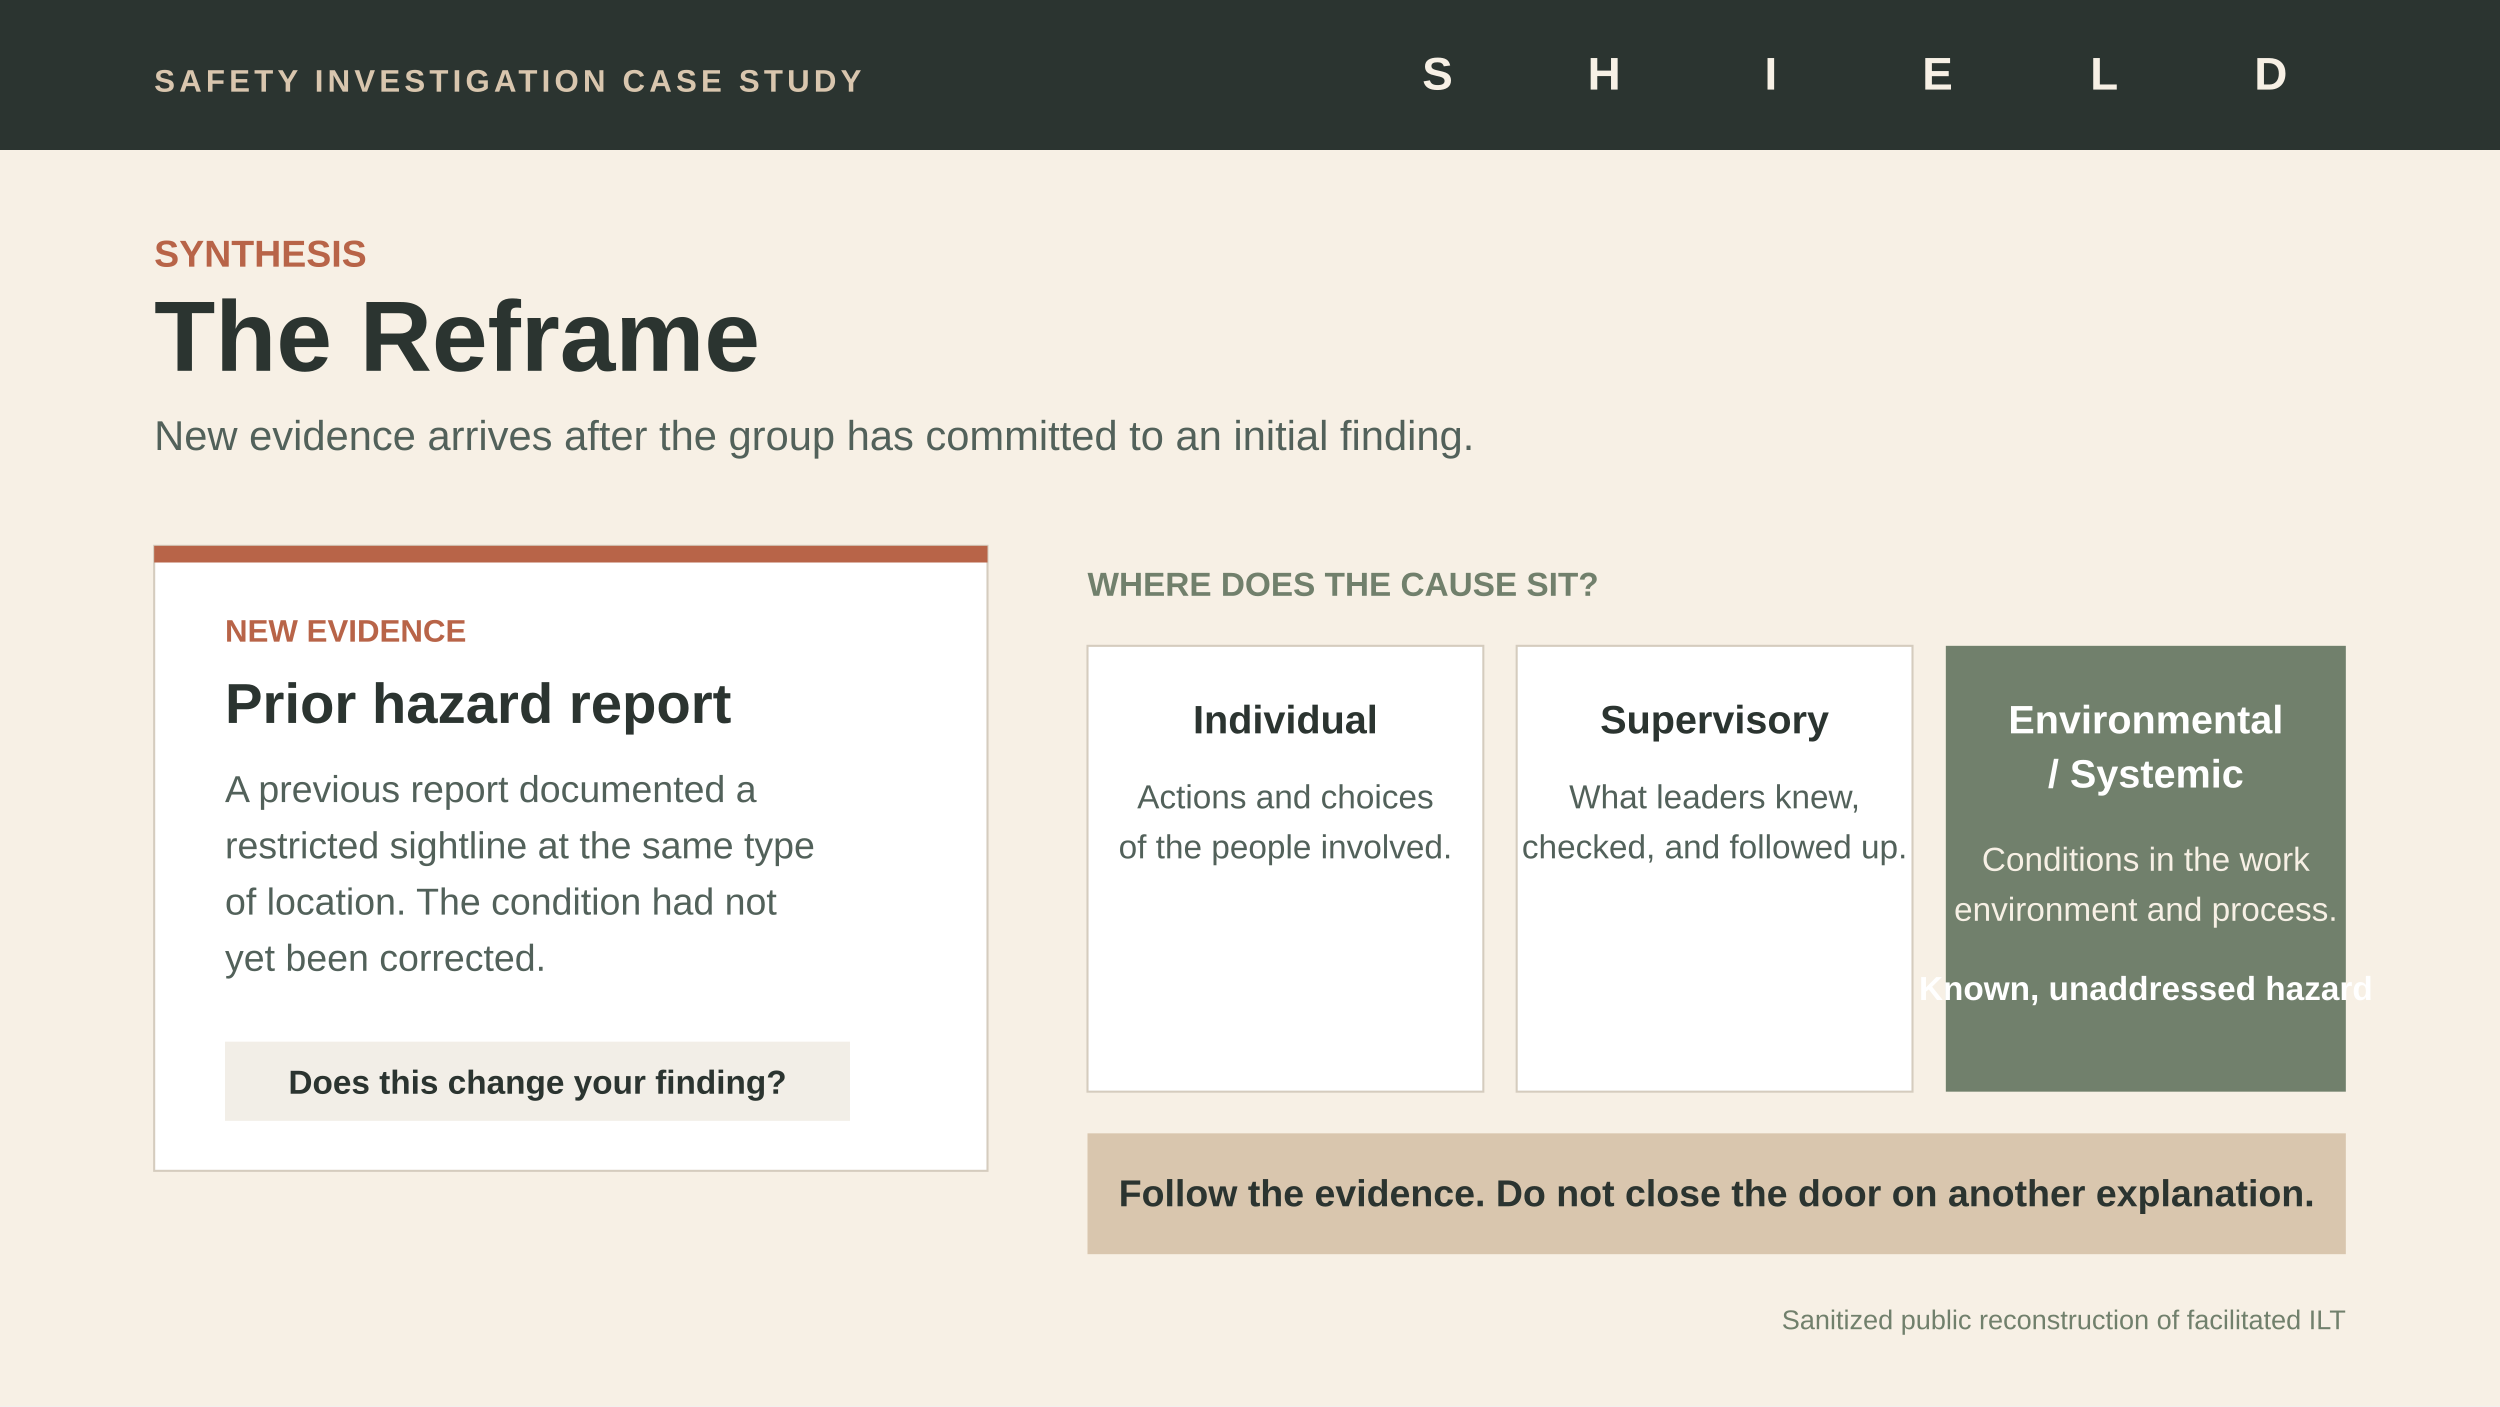
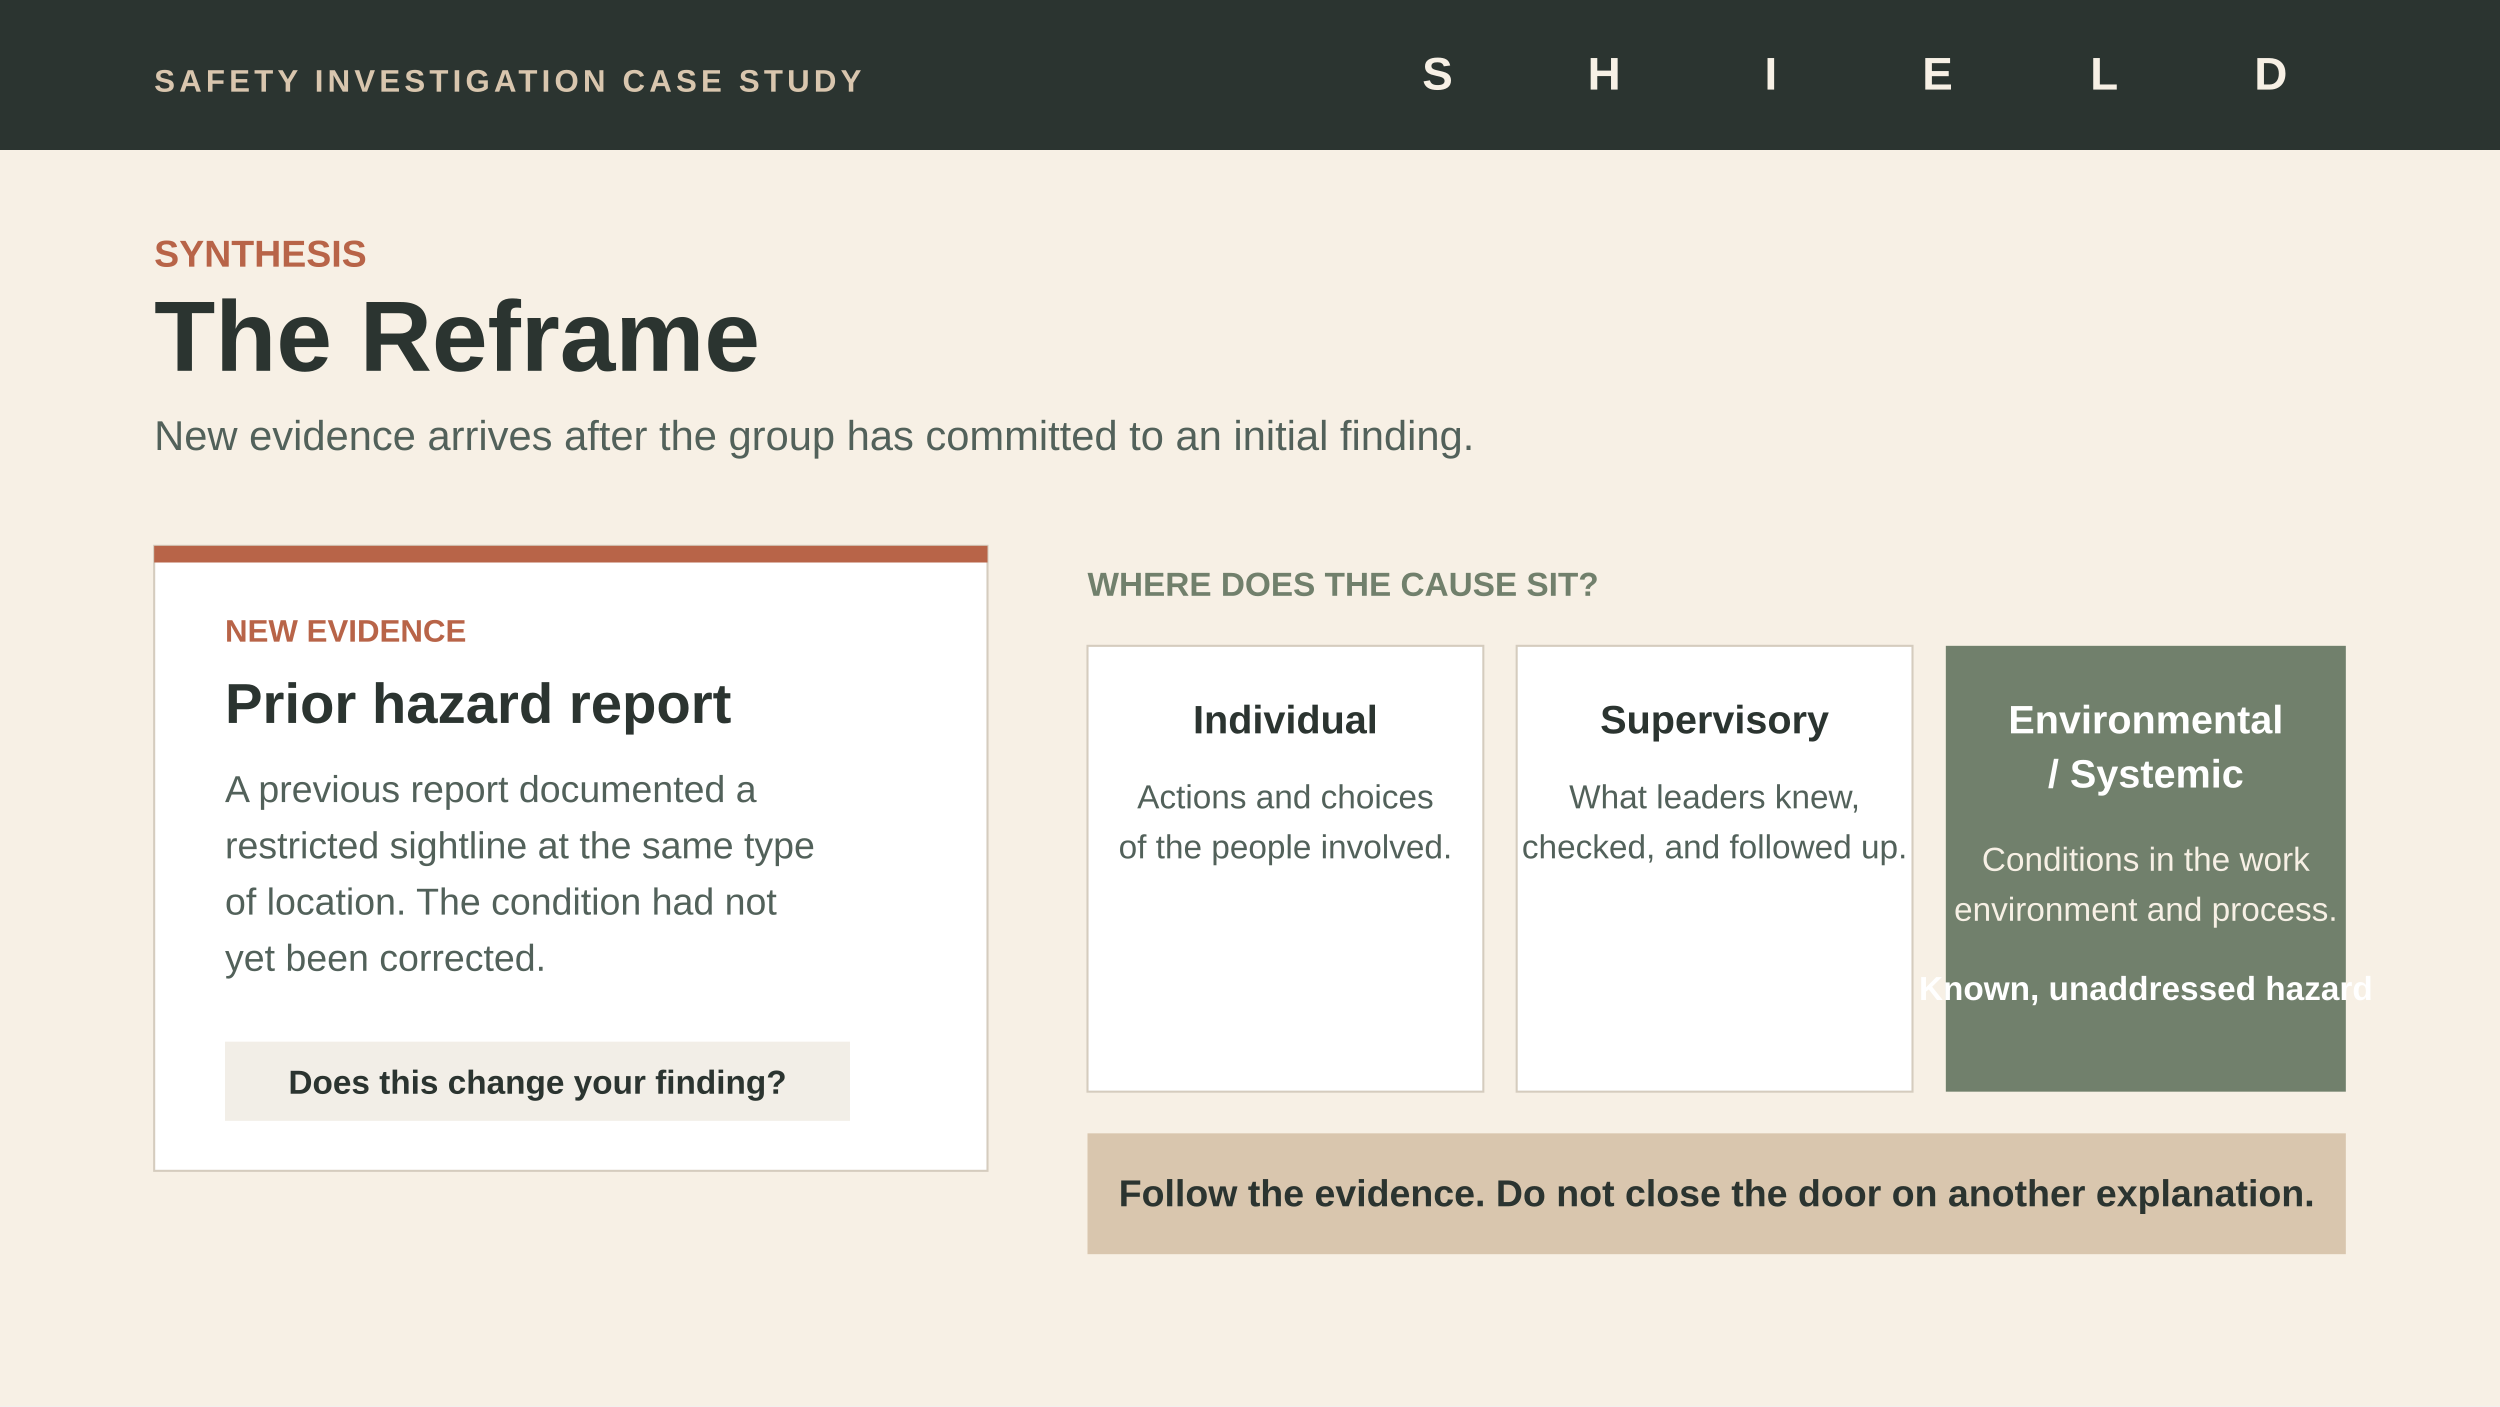
<svg xmlns="http://www.w3.org/2000/svg" width="1200" height="675" viewBox="0 0 1200 675">
  <rect width="1200" height="675" fill="#F7F0E5" />
  <rect x="0" y="0" width="1200" height="72" fill="#2B3430" />
  <text x="74" y="44" font-family="Arial,Helvetica,sans-serif" font-size="15" font-weight="700" letter-spacing="2" fill="#D9C6AE">SAFETY INVESTIGATION CASE STUDY</text>
  <g font-family="Arial,Helvetica,sans-serif" font-weight="700" font-size="22" text-anchor="middle">
    <text x="690" y="43" fill="#F7F0E5">S</text>
    <text x="770" y="43" fill="#F7F0E5">H</text>
    <text x="850" y="43" fill="#F7F0E5">I</text>
    <text x="930" y="43" fill="#F7F0E5">E</text>
    <text x="1010" y="43" fill="#F7F0E5">L</text>
    <text x="1090" y="43" fill="#F7F0E5">D</text>
  </g>
  <text x="74" y="128" font-family="Arial,Helvetica,sans-serif" font-size="18" font-weight="700" fill="#B86448">SYNTHESIS</text>
  <text x="74" y="178" font-family="Arial,Helvetica,sans-serif" font-size="48" font-weight="700" fill="#2B3430">The Reframe</text>
  <text x="74" y="216" font-family="Arial,Helvetica,sans-serif" font-size="20" fill="#52615A">New evidence arrives after the group has committed to an initial finding.</text>
  <rect x="74" y="262" width="400" height="300" fill="#FFFFFF" stroke="#D5CCBE" />
  <rect x="74" y="262" width="400" height="8" fill="#B86448" />
  <text x="108" y="308" font-family="Arial,Helvetica,sans-serif" font-size="15" font-weight="700" fill="#B86448">NEW EVIDENCE</text>
  <text x="108" y="347" font-family="Arial,Helvetica,sans-serif" font-size="27" font-weight="700" fill="#2B3430">Prior hazard report</text>
  <text x="108" y="385" font-family="Arial,Helvetica,sans-serif" font-size="18" fill="#52615A">A previous report documented a</text>
  <text x="108" y="412" font-family="Arial,Helvetica,sans-serif" font-size="18" fill="#52615A">restricted sightline at the same type</text>
  <text x="108" y="439" font-family="Arial,Helvetica,sans-serif" font-size="18" fill="#52615A">of location. The condition had not</text>
  <text x="108" y="466" font-family="Arial,Helvetica,sans-serif" font-size="18" fill="#52615A">yet been corrected.</text>
  <rect x="108" y="500" width="300" height="38" fill="#F2EEE7" />
  <text x="258" y="525" text-anchor="middle" font-family="Arial,Helvetica,sans-serif" font-size="16" font-weight="700" fill="#2B3430">Does this change your finding?</text>
  <text x="522" y="286" font-family="Arial,Helvetica,sans-serif" font-size="16" font-weight="700" fill="#71806C">WHERE DOES THE CAUSE SIT?</text>
  <rect x="522" y="310" width="190" height="214" fill="#FFFFFF" stroke="#D5CCBE" />
  <text x="617" y="352" text-anchor="middle" font-family="Arial,Helvetica,sans-serif" font-size="19" font-weight="700" fill="#2B3430">Individual</text>
  <text x="617" y="388" text-anchor="middle" font-family="Arial,Helvetica,sans-serif" font-size="16" fill="#52615A">Actions and choices</text>
  <text x="617" y="412" text-anchor="middle" font-family="Arial,Helvetica,sans-serif" font-size="16" fill="#52615A">of the people involved.</text>
  <rect x="728" y="310" width="190" height="214" fill="#FFFFFF" stroke="#D5CCBE" />
  <text x="823" y="352" text-anchor="middle" font-family="Arial,Helvetica,sans-serif" font-size="19" font-weight="700" fill="#2B3430">Supervisory</text>
  <text x="823" y="388" text-anchor="middle" font-family="Arial,Helvetica,sans-serif" font-size="16" fill="#52615A">What leaders knew,</text>
  <text x="823" y="412" text-anchor="middle" font-family="Arial,Helvetica,sans-serif" font-size="16" fill="#52615A">checked, and followed up.</text>
  <rect x="934" y="310" width="192" height="214" fill="#71806C" />
  <text x="1030" y="352" text-anchor="middle" font-family="Arial,Helvetica,sans-serif" font-size="19" font-weight="700" fill="#FFFFFF">Environmental</text>
  <text x="1030" y="378" text-anchor="middle" font-family="Arial,Helvetica,sans-serif" font-size="19" font-weight="700" fill="#FFFFFF">/ Systemic</text>
  <text x="1030" y="418" text-anchor="middle" font-family="Arial,Helvetica,sans-serif" font-size="16" fill="#F7F0E5">Conditions in the work</text>
  <text x="1030" y="442" text-anchor="middle" font-family="Arial,Helvetica,sans-serif" font-size="16" fill="#F7F0E5">environment and process.</text>
  <text x="1030" y="480" text-anchor="middle" font-family="Arial,Helvetica,sans-serif" font-size="16" font-weight="700" fill="#FFFFFF">Known, unaddressed hazard</text>
  <rect x="522" y="544" width="604" height="58" fill="#D9C6AE" />
  <text x="824" y="579" text-anchor="middle" font-family="Arial,Helvetica,sans-serif" font-size="18" font-weight="700" fill="#2B3430">Follow the evidence. Do not close the door on another explanation.</text>
-   <text x="1126" y="638" text-anchor="end" font-family="Arial,Helvetica,sans-serif" font-size="13" fill="#71806C">Sanitized public reconstruction of facilitated ILT</text>
</svg>
